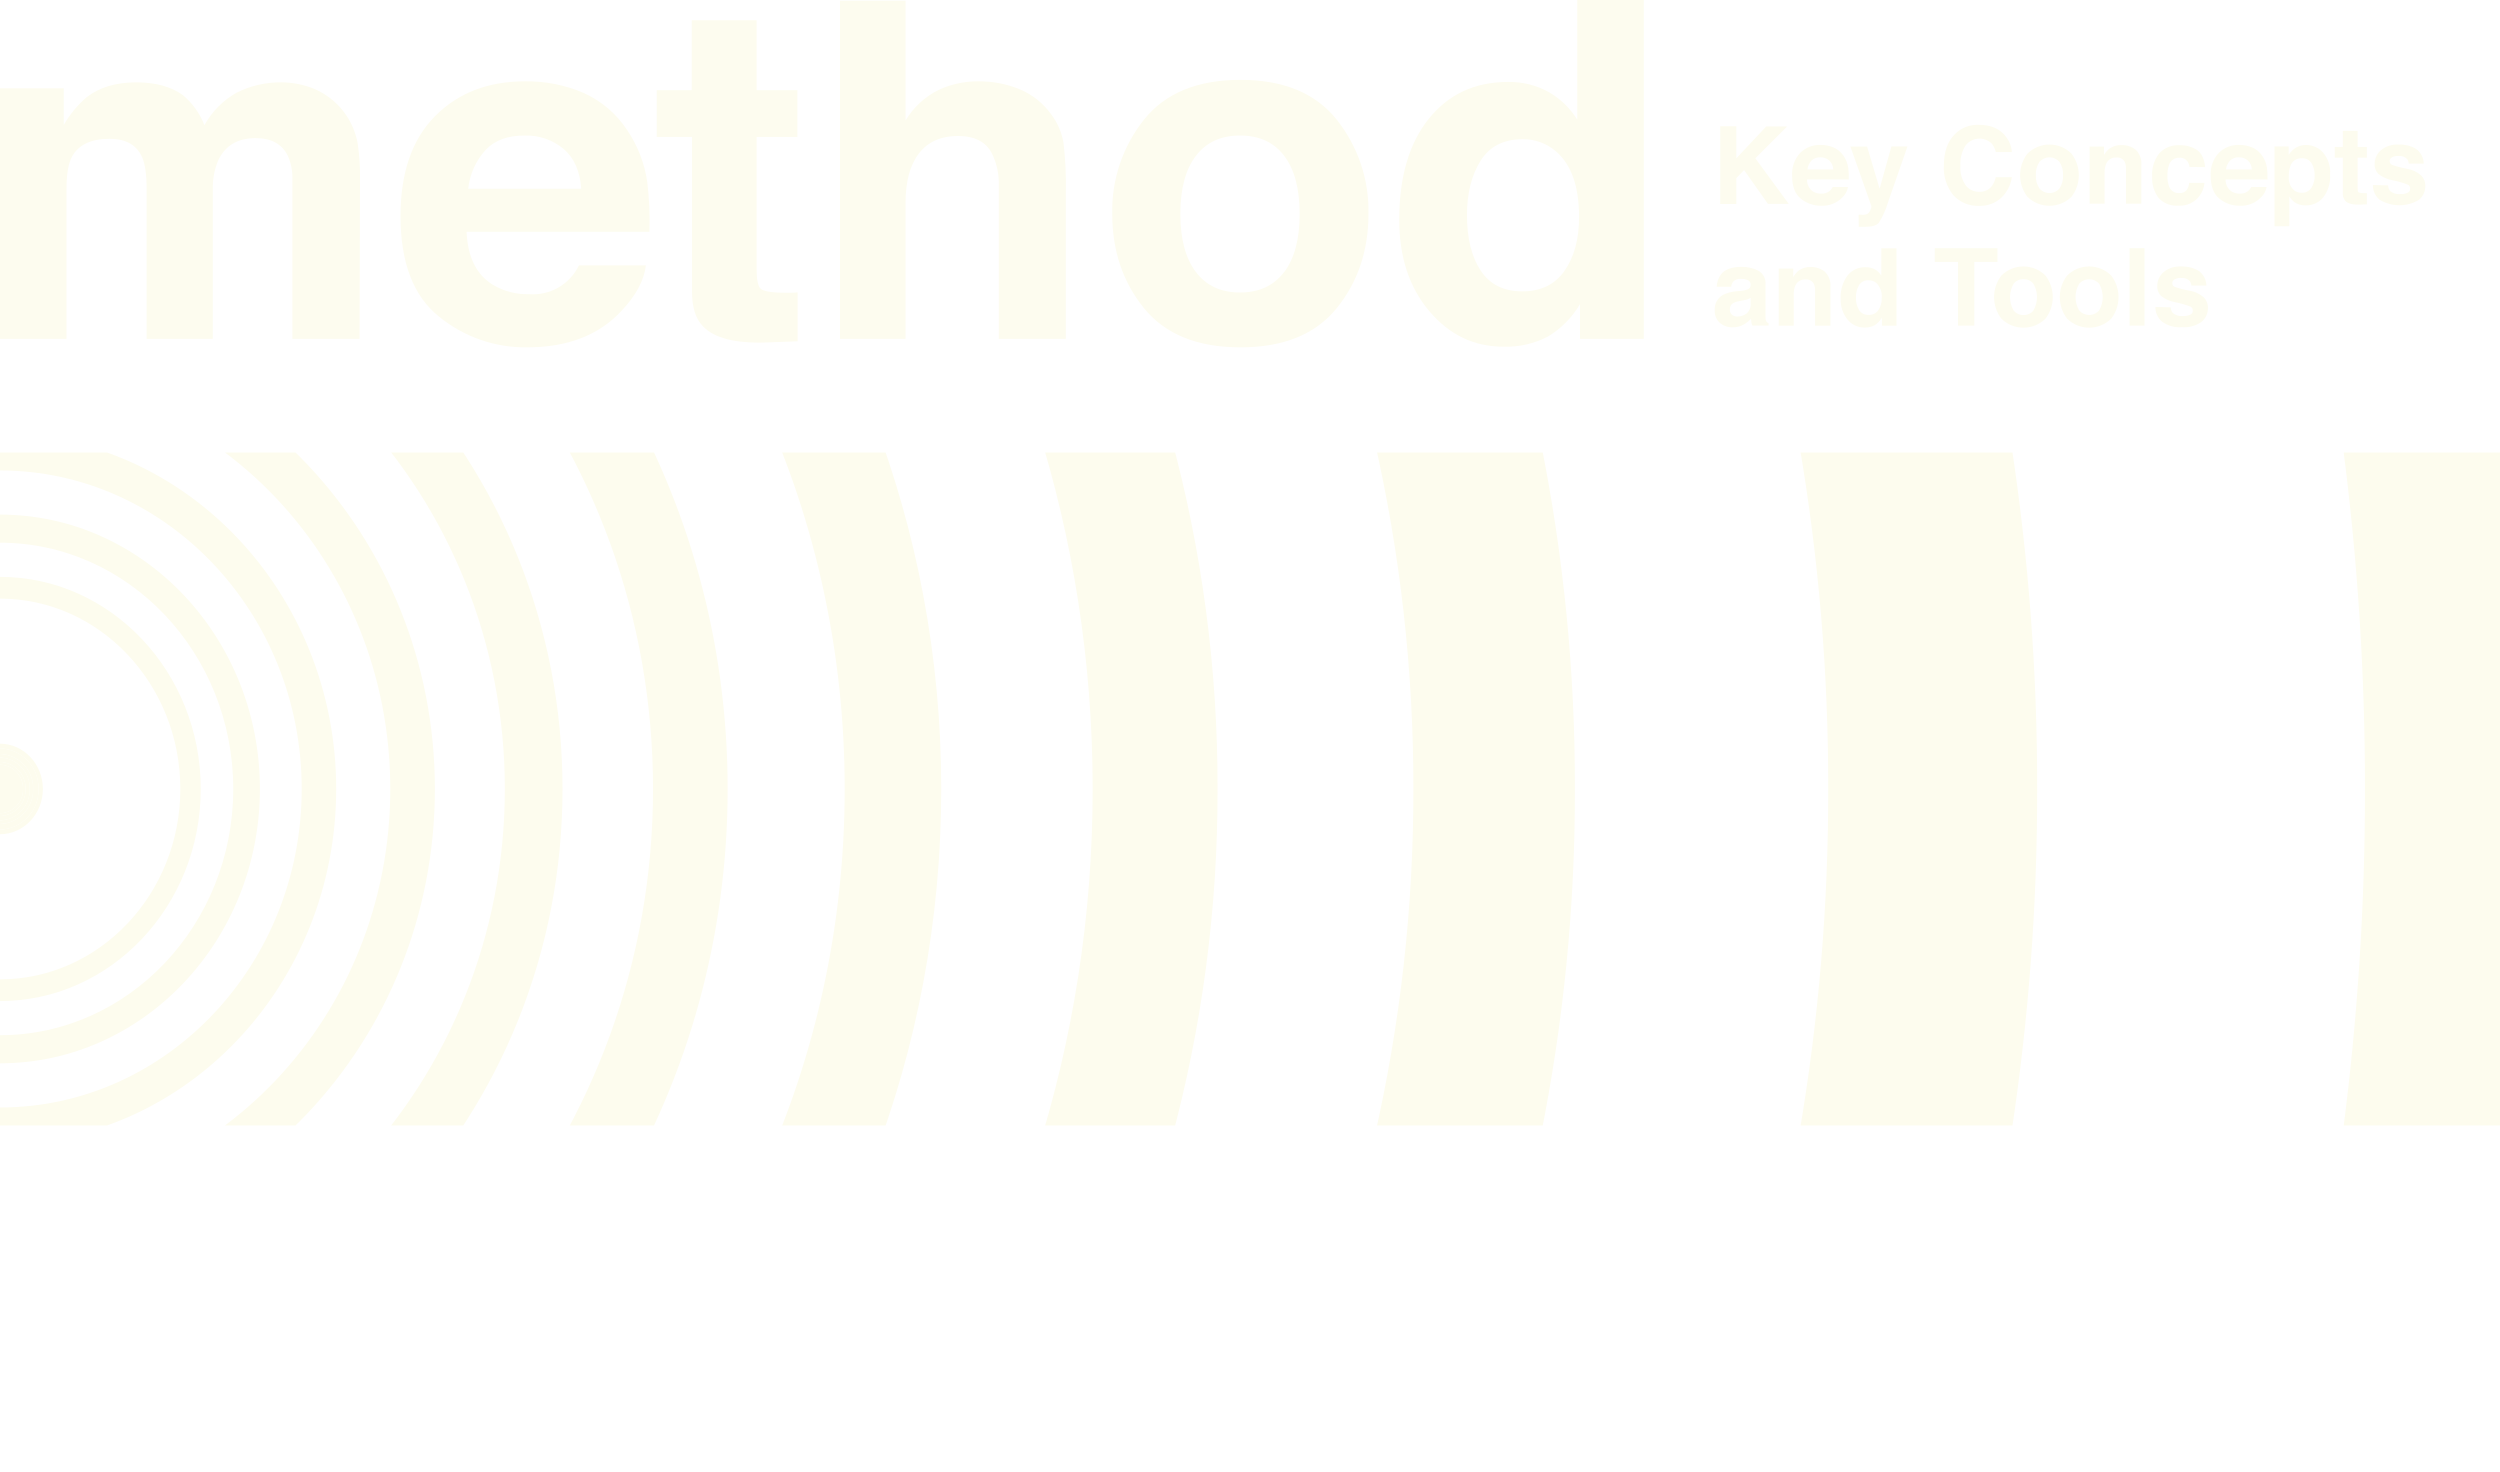
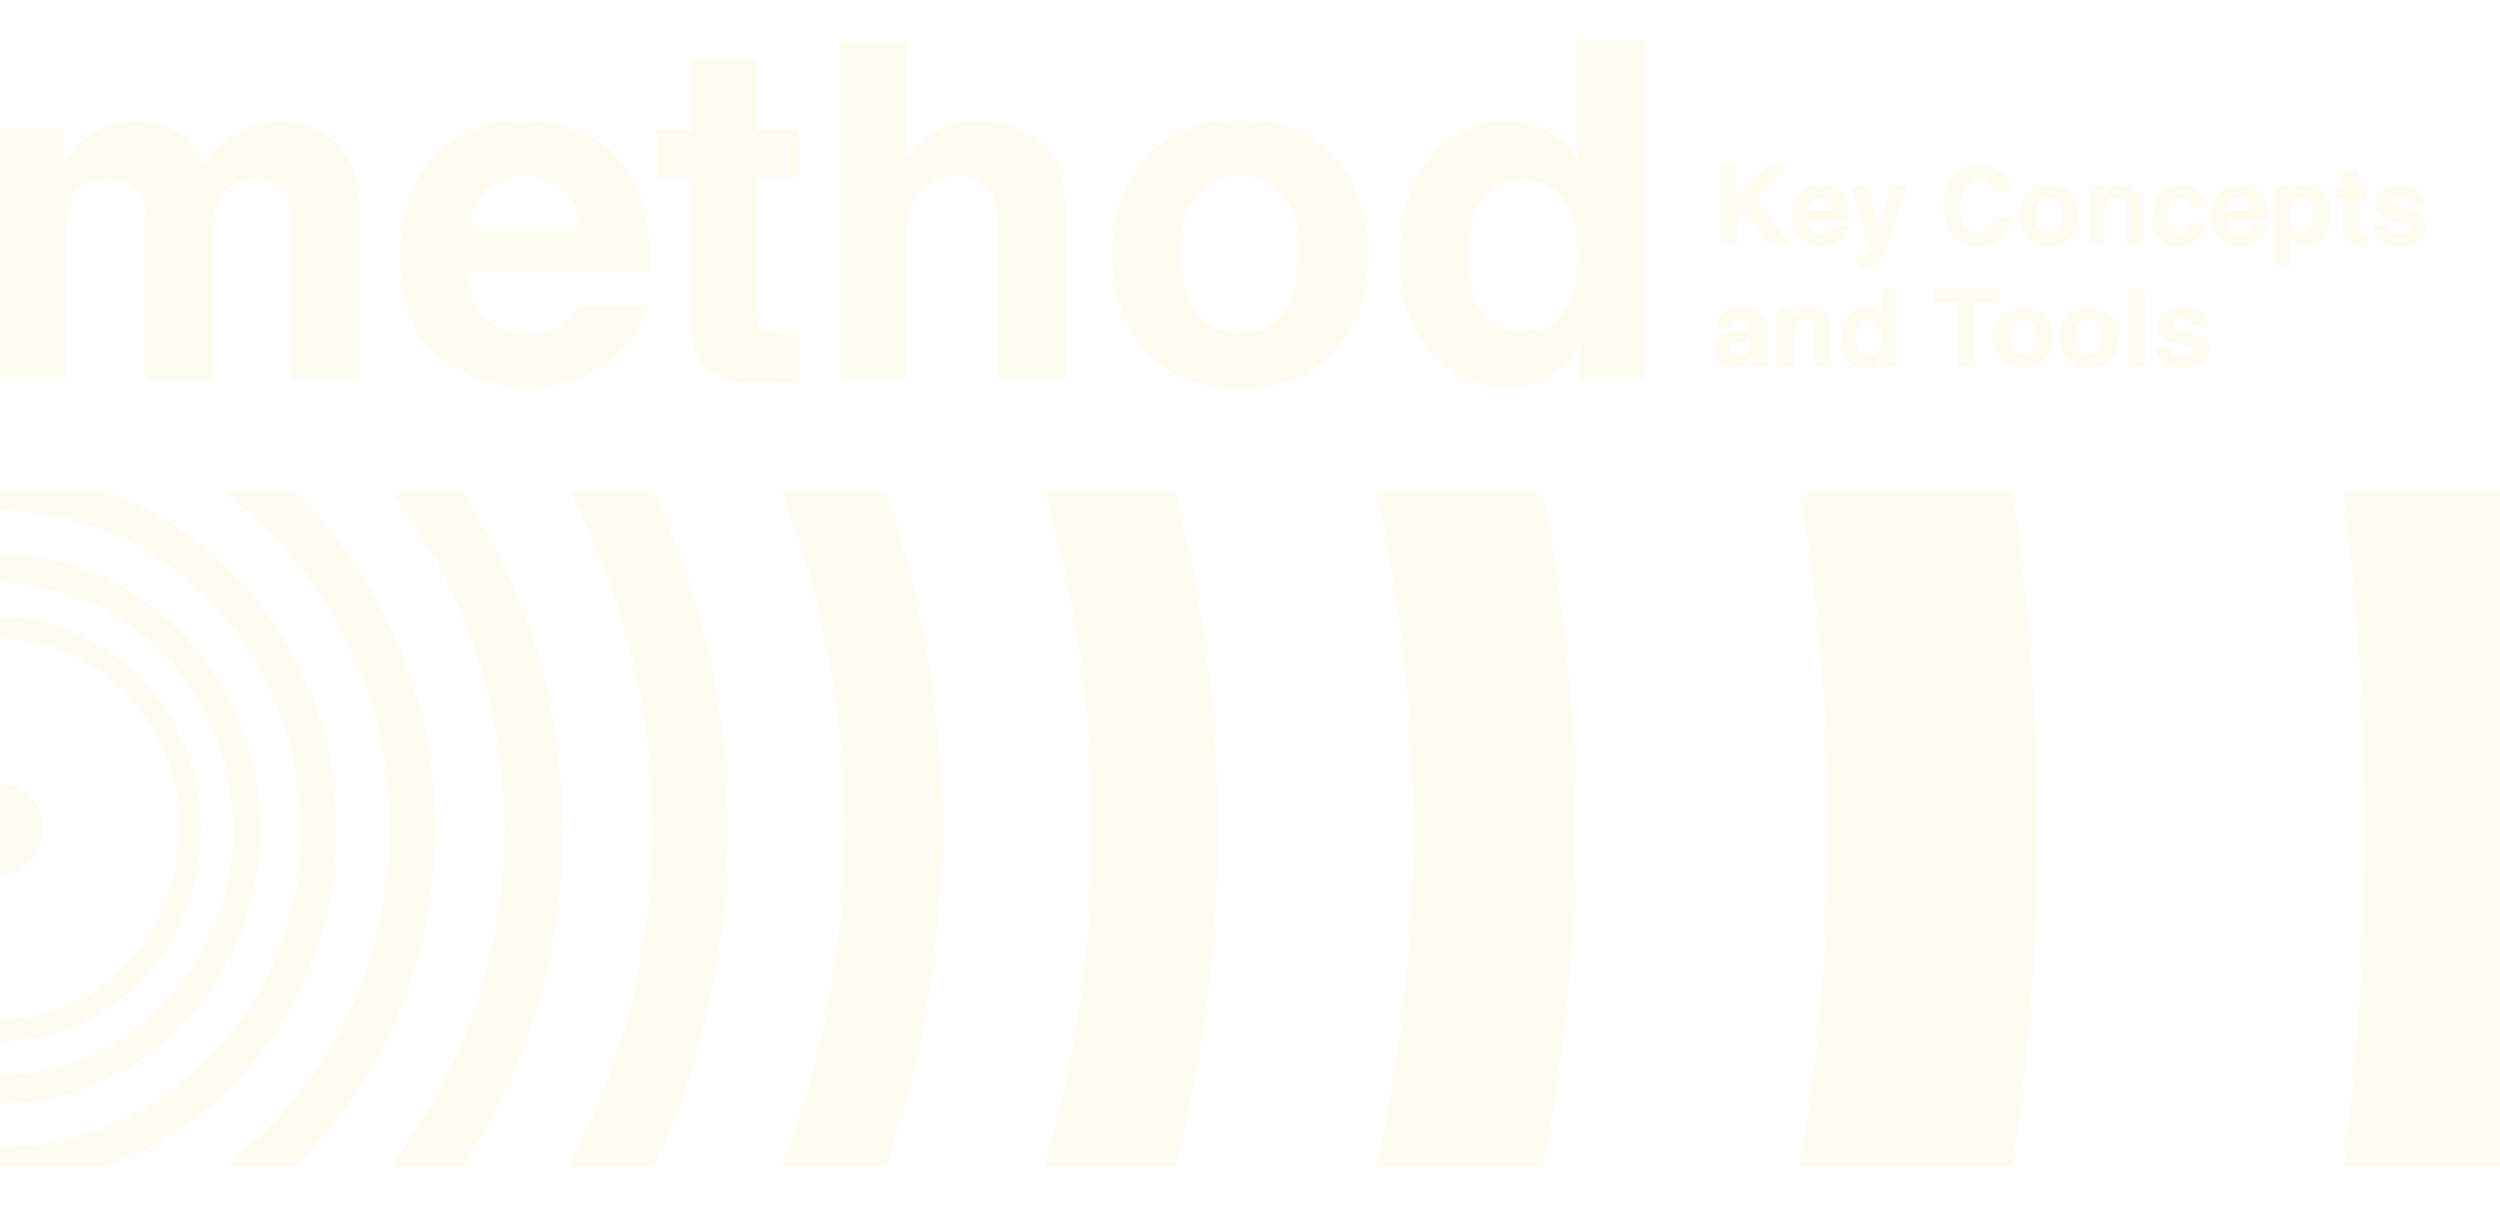
- <svg xmlns="http://www.w3.org/2000/svg" viewBox="0 0 622.63 366.36">
-   <defs>
-     <style>.cls-1{fill:none;}.cls-2{clip-path:url(#clip-path);}.cls-3{fill:#fdfcee;}.cls-4{fill:#fdfcef;}</style>
-     <clipPath id="clip-path">
-       <rect class="cls-1" y="112.7" width="622.63" height="167.6" />
-     </clipPath>
-   </defs>
-   <g id="Layer_2" data-name="Layer 2">
-     <g id="Layer_1-2" data-name="Layer 1">
-       <g class="cls-2">
-         <path class="cls-3" d="M7.41,196.5A7.63,7.63,0,0,0,0,188.67v1.09a6.57,6.57,0,0,1,6.38,6.74A6.58,6.58,0,0,1,0,203.24v1.08A7.63,7.63,0,0,0,7.41,196.5Z" />
-         <path class="cls-3" d="M5.73,196.5A5.9,5.9,0,0,0,0,190.45v12.1A5.91,5.91,0,0,0,5.73,196.5Z" />
-         <path class="cls-3" d="M9.59,196.5A9.88,9.88,0,0,0,0,186.38v1.4a8.51,8.51,0,0,1,8.26,8.72A8.51,8.51,0,0,1,0,205.21v1.41A9.88,9.88,0,0,0,9.59,196.5Z" />
-         <path class="cls-3" d="M9.59,196.5A9.88,9.88,0,0,1,0,206.62v1.15c5.89,0,10.68-5.06,10.68-11.27S5.89,185.22,0,185.22v1.16A9.88,9.88,0,0,1,9.59,196.5Z" />
-         <path class="cls-3" d="M7.41,196.5A7.63,7.63,0,0,1,0,204.32v.89a8.51,8.51,0,0,0,8.26-8.71A8.51,8.51,0,0,0,0,187.78v.89A7.63,7.63,0,0,1,7.41,196.5Z" />
-         <path class="cls-3" d="M5.73,196.5A5.91,5.91,0,0,1,0,202.55v.69a6.58,6.58,0,0,0,6.38-6.74A6.57,6.57,0,0,0,0,189.76v.69A5.9,5.9,0,0,1,5.73,196.5Z" />
-         <path class="cls-3" d="M566.81,26.63A657.27,657.27,0,0,1,589,196.5a657.25,657.25,0,0,1-22.16,169.86h55.82V26.63Z" />
-         <path class="cls-3" d="M455.32,196.5a504.31,504.31,0,0,1-29.15,169.86h55.25A563.85,563.85,0,0,0,507.36,196.5,563.91,563.91,0,0,0,481.42,26.63H426.17A504.33,504.33,0,0,1,455.32,196.5Z" />
-         <path class="cls-3" d="M352,196.5a386,386,0,0,1-39,169.86h44.9A432.36,432.36,0,0,0,392.23,196.5,432.41,432.41,0,0,0,357.91,26.63H313A386,386,0,0,1,352,196.5Z" />
-         <path class="cls-3" d="M272.13,196.5c0,63.5-19.64,122.25-52.82,169.86h37.58A331.24,331.24,0,0,0,303.23,196.5,331.25,331.25,0,0,0,256.89,26.63H219.31C252.49,74.24,272.13,133,272.13,196.5Z" />
-         <path class="cls-3" d="M210.37,196.5c0,68.08-29.18,129.09-75,169.86h35C210,322,234.42,262.21,234.42,196.5S210,71,170.3,26.63h-35C181.19,67.4,210.37,128.41,210.37,196.5Z" />
-         <path class="cls-3" d="M162.64,196.5c0,86.19-60.49,157.74-139,169.86H83.29c58.13-31.89,97.93-96.06,97.93-169.86s-39.8-138-97.93-169.87H23.64C102.15,38.75,162.64,110.3,162.64,196.5Z" />
-         <path class="cls-3" d="M125.73,196.5c0,73.18-56.4,132.72-125.73,132.72v15.17c77.25,0,140.1-66.34,140.1-147.89S77.25,48.6,0,48.6V63.77C69.33,63.77,125.73,123.31,125.73,196.5Z" />
-         <path class="cls-3" d="M97.2,196.5c0,56.58-43.6,102.6-97.2,102.6v11.73c59.72,0,108.31-51.29,108.31-114.33S59.72,82.16,0,82.16V93.89C53.6,93.89,97.2,139.92,97.2,196.5Z" />
-         <path class="cls-3" d="M75.14,196.5c0,43.74-33.71,79.32-75.14,79.32v9.07c46.17,0,83.73-39.66,83.73-88.39S46.17,108.11,0,108.11v9.06C41.43,117.17,75.14,152.76,75.14,196.5Z" />
-         <path class="cls-3" d="M58.09,196.5C58.09,230.31,32,257.82,0,257.82v7c35.69,0,64.73-30.66,64.73-68.33S35.69,128.16,0,128.16v7C32,135.17,58.09,162.68,58.09,196.5Z" />
-         <path class="cls-3" d="M44.91,196.5c0,26.14-20.15,47.41-44.91,47.41v5.41c27.59,0,50-23.7,50-52.82S27.59,143.67,0,143.67v5.42C24.76,149.09,44.91,170.36,44.91,196.5Z" />
+ <svg xmlns="http://www.w3.org/2000/svg" xmlns:xlink="http://www.w3.org/1999/xlink" version="1.1" id="Layer_1" x="0px" y="0px" viewBox="0 0 622.6 300" style="enable-background:new 0 0 622.6 300;" xml:space="preserve">
+   <style type="text/css">
+ 	.st0{clip-path:url(#SVGID_2_);}
+ 	.st1{fill:#FDFCEE;}
+ 	.st2{fill:#FDFCEF;}
+ </style>
+   <g id="Layer_2_1_">
+     <g id="Layer_1-2">
+       <g>
+         <defs>
+           <rect id="SVGID_1_" y="122.7" width="622.6" height="167.6" />
+         </defs>
+         <clipPath id="SVGID_2_">
+           <use xlink:href="#SVGID_1_" style="overflow:visible;" />
+         </clipPath>
+         <g class="st0">
+           <path class="st1" d="M7.4,206.5c0.1-4.2-3.2-7.7-7.4-7.8v1.1c3.6,0.1,6.5,3.1,6.4,6.7c0.1,3.6-2.8,6.6-6.4,6.7v1.1      C4.2,214.2,7.5,210.7,7.4,206.5z" />
+           <path class="st1" d="M5.7,206.5c0.1-3.3-2.5-6-5.7-6.1v12.1C3.2,212.5,5.8,209.7,5.7,206.5z" />
+           <path class="st1" d="M9.6,206.5c0.1-5.4-4.2-10-9.6-10.1v1.4c4.7,0.1,8.4,4,8.3,8.7c0.1,4.7-3.6,8.6-8.3,8.7v1.4      C5.4,216.5,9.7,211.9,9.6,206.5z" />
+           <path class="st1" d="M9.6,206.5c0.1,5.4-4.2,10-9.6,10.1v1.1c5.9,0,10.7-5.1,10.7-11.3S5.9,195.2,0,195.2v1.2      C5.4,196.5,9.7,201.1,9.6,206.5z" />
+           <path class="st1" d="M7.4,206.5c0.1,4.2-3.2,7.7-7.4,7.8v0.9c4.7-0.1,8.4-4,8.3-8.7c0.1-4.7-3.6-8.6-8.3-8.7v0.9      C4.2,198.8,7.5,202.3,7.4,206.5z" />
+           <path class="st1" d="M5.7,206.5c0.1,3.2-2.5,6-5.7,6.1v0.7c3.6-0.1,6.5-3.1,6.4-6.7c0.1-3.6-2.8-6.6-6.4-6.7v0.7      C3.3,200.5,5.8,203.2,5.7,206.5z" />
+           <path class="st1" d="M566.8,36.6C581.6,92,589,149.2,589,206.5c0.1,57.3-7.4,114.4-22.2,169.9h55.8V36.6H566.8z" />
+           <path class="st1" d="M455.3,206.5c0.1,57.9-9.8,115.3-29.1,169.9h55.2c17.3-55,26-112.2,25.9-169.9      c0.1-57.6-8.7-114.9-25.9-169.9h-55.2C445.6,91.2,455.4,148.6,455.3,206.5z" />
+           <path class="st1" d="M352,206.5c0.1,58.9-13.2,117-39,169.9h44.9c22.8-53.7,34.5-111.5,34.3-169.9      c0.1-58.4-11.5-116.1-34.3-169.9H313C338.8,89.5,352.1,147.6,352,206.5z" />
+           <path class="st1" d="M272.1,206.5c0,63.5-19.6,122.2-52.8,169.9h37.6c30.5-51.4,46.5-110.1,46.3-169.9      c0.2-59.8-15.9-118.5-46.3-169.9h-37.6C252.5,84.2,272.1,143,272.1,206.5z" />
+           <path class="st1" d="M210.4,206.5c0,68.1-29.2,129.1-75,169.9h35c39.6-44.4,64.1-104.1,64.1-169.9S210,81,170.3,36.6h-35      C181.2,77.4,210.4,138.4,210.4,206.5z" />
+           <path class="st1" d="M162.6,206.5c0,86.2-60.5,157.7-139,169.9h59.7c58.1-31.9,97.9-96.1,97.9-169.9s-39.8-138-97.9-169.9H23.6      C102.2,48.8,162.6,120.3,162.6,206.5z" />
+           <path class="st1" d="M125.7,206.5c0,73.2-56.4,132.7-125.7,132.7v15.2c77.2,0,140.1-66.3,140.1-147.9S77.2,58.6,0,58.6v15.2      C69.3,73.8,125.7,133.3,125.7,206.5z" />
+           <path class="st1" d="M97.2,206.5c0,56.6-43.6,102.6-97.2,102.6v11.7c59.7,0,108.3-51.3,108.3-114.3S59.7,92.2,0,92.2v11.7      C53.6,103.9,97.2,149.9,97.2,206.5z" />
+           <path class="st1" d="M75.1,206.5c0,43.7-33.7,79.3-75.1,79.3v9.1c46.2,0,83.7-39.7,83.7-88.4S46.2,118.1,0,118.1v9.1      C41.4,127.2,75.1,162.8,75.1,206.5z" />
+           <path class="st1" d="M58.1,206.5c0,33.8-26.1,61.3-58.1,61.3v7c35.7,0,64.7-30.7,64.7-68.3s-29-68.3-64.7-68.3v7      C32,145.2,58.1,172.7,58.1,206.5z" />
+           <path class="st1" d="M44.9,206.5c0,26.1-20.1,47.4-44.9,47.4v5.4c27.6,0,50-23.7,50-52.8s-22.4-52.8-50-52.8v5.4      C24.8,159.1,44.9,180.4,44.9,206.5z" />
+         </g>
      </g>
-       <path class="cls-4" d="M428.43,31.44h4v8l7.45-7.95h5.21l-7.92,7.94,8.32,11.35h-5.18l-5.94-8.42-1.94,2v6.45h-4Z" />
-       <path class="cls-4" d="M456.72,36.76a5.8,5.8,0,0,1,2.46,2.11,7.12,7.12,0,0,1,1.14,3,18,18,0,0,1,.12,2.83H450.05a3.45,3.45,0,0,0,1.49,3,3.87,3.87,0,0,0,2.06.53,3.18,3.18,0,0,0,2.07-.65,3.13,3.13,0,0,0,.77-1h3.8a4.59,4.59,0,0,1-1.38,2.57,6.92,6.92,0,0,1-5.36,2.09,7.79,7.79,0,0,1-5-1.76q-2.18-1.76-2.17-5.71a7.7,7.7,0,0,1,2-5.68,6.87,6.87,0,0,1,5.1-2A8.1,8.1,0,0,1,456.72,36.76ZM451.14,40a3.88,3.88,0,0,0-1,2.21h6.43a3.16,3.16,0,0,0-1-2.26,3.31,3.31,0,0,0-2.22-.77A3,3,0,0,0,451.14,40Z" />
-       <path class="cls-4" d="M462.89,53.47l.47,0a5.16,5.16,0,0,0,1.05,0,1.75,1.75,0,0,0,.83-.3,2,2,0,0,0,.61-.93,2.1,2.1,0,0,0,.24-.86l-5.24-14.89H465L468.12,47l2.94-10.52h4l-4.88,14a19.9,19.9,0,0,1-2.25,5c-.55.65-1.65,1-3.3,1h-.8c-.2,0-.5,0-.9,0Z" />
-       <path class="cls-4" d="M486.82,33.46a7.93,7.93,0,0,1,5.93-2.38q4.81,0,7,3.19a6.92,6.92,0,0,1,1.32,3.6h-4a5.63,5.63,0,0,0-1-2.1,4.39,4.39,0,0,0-6.59.52,8.66,8.66,0,0,0-1.24,5,7.64,7.64,0,0,0,1.31,4.86,4.12,4.12,0,0,0,3.34,1.62,3.8,3.8,0,0,0,3.16-1.39,6.19,6.19,0,0,0,1-2.24h4a8.68,8.68,0,0,1-2.65,5.13,7.69,7.69,0,0,1-5.45,2,8.21,8.21,0,0,1-6.48-2.67,10.77,10.77,0,0,1-2.35-7.36C484.14,37.88,485,35.28,486.82,33.46Z" />
-       <path class="cls-4" d="M515.92,49a7.85,7.85,0,0,1-11,0,8.84,8.84,0,0,1,0-10.72,7.77,7.77,0,0,1,11,0,8.84,8.84,0,0,1,0,10.72Zm-3-2.07a5.4,5.4,0,0,0,.88-3.3,5.4,5.4,0,0,0-.88-3.3,3.31,3.31,0,0,0-5,0,5.34,5.34,0,0,0-.88,3.3,5.34,5.34,0,0,0,.88,3.3,3.29,3.29,0,0,0,5,0Z" />
-       <path class="cls-4" d="M531.9,37.29a4.73,4.73,0,0,1,1.4,3.84v9.6h-3.82V42.06a4,4,0,0,0-.3-1.73,2.1,2.1,0,0,0-2.08-1.1,2.58,2.58,0,0,0-2.58,1.61,5.42,5.42,0,0,0-.37,2.17v7.72h-3.73V36.49H524v2.08A6.25,6.25,0,0,1,525.39,37a4.74,4.74,0,0,1,2.91-.86A5.43,5.43,0,0,1,531.9,37.29Z" />
-       <path class="cls-4" d="M545.3,41.58a3.31,3.31,0,0,0-.54-1.44,2.27,2.27,0,0,0-2-.86,2.59,2.59,0,0,0-2.59,1.87,7.89,7.89,0,0,0-.37,2.64,7.29,7.29,0,0,0,.37,2.52,2.51,2.51,0,0,0,2.52,1.78,2.21,2.21,0,0,0,1.86-.71,3.49,3.49,0,0,0,.67-1.83h3.81a6.3,6.3,0,0,1-1.23,3.22,6,6,0,0,1-5.2,2.45,6.09,6.09,0,0,1-5.07-2A8.24,8.24,0,0,1,536,43.88a8.33,8.33,0,0,1,1.79-5.71,6.26,6.26,0,0,1,5-2,7.5,7.5,0,0,1,4.4,1.2q1.71,1.2,2,4.25Z" />
-       <path class="cls-4" d="M561,36.76a5.8,5.8,0,0,1,2.46,2.11,7.12,7.12,0,0,1,1.14,3,18,18,0,0,1,.12,2.83H554.3a3.45,3.45,0,0,0,1.49,3,3.87,3.87,0,0,0,2.06.53,3.18,3.18,0,0,0,2.07-.65,3.13,3.13,0,0,0,.77-1h3.8a4.59,4.59,0,0,1-1.38,2.57,6.92,6.92,0,0,1-5.36,2.09,7.79,7.79,0,0,1-5-1.76q-2.18-1.76-2.17-5.71a7.7,7.7,0,0,1,2-5.68,6.87,6.87,0,0,1,5.1-2A8.1,8.1,0,0,1,561,36.76ZM555.39,40a3.88,3.88,0,0,0-1,2.21h6.43a3.16,3.16,0,0,0-1-2.26,3.31,3.31,0,0,0-2.22-.77A3,3,0,0,0,555.39,40Z" />
-       <path class="cls-4" d="M578.57,38a7.61,7.61,0,0,1,1.75,5.42,8.54,8.54,0,0,1-1.71,5.74,5.53,5.53,0,0,1-4.39,2,4.68,4.68,0,0,1-2.85-.85,5.84,5.84,0,0,1-1.21-1.38v7.43h-3.69V36.47H570v2.1a6.48,6.48,0,0,1,1.29-1.46,4.77,4.77,0,0,1,3-1A5.63,5.63,0,0,1,578.57,38Zm-2.86,2.68a2.67,2.67,0,0,0-2.47-1.27,2.8,2.8,0,0,0-2.81,1.93,7.08,7.08,0,0,0-.4,2.59,4.14,4.14,0,0,0,1.33,3.49,3.1,3.1,0,0,0,1.88.59,2.72,2.72,0,0,0,2.4-1.21,5.56,5.56,0,0,0,.83-3.2A5.65,5.65,0,0,0,575.71,40.68Z" />
-       <path class="cls-4" d="M581.48,39.26V36.6h2v-4h3.69v4h2.31v2.66h-2.31v7.53c0,.59.07,1,.22,1.09s.6.22,1.36.22h.36l.37,0v2.79l-1.76.07c-1.76.06-3-.25-3.61-.92a2.71,2.71,0,0,1-.63-2V39.26Z" />
-       <path class="cls-4" d="M594.76,46.18a2.51,2.51,0,0,0,.51,1.41,3.49,3.49,0,0,0,2.58.75,3.94,3.94,0,0,0,1.76-.33,1.06,1.06,0,0,0,.65-1,1.07,1.07,0,0,0-.53-1,21.26,21.26,0,0,0-3.9-1.12,8.07,8.07,0,0,1-3.42-1.51,3.24,3.24,0,0,1-1-2.56,4.47,4.47,0,0,1,1.55-3.4,6.3,6.3,0,0,1,4.38-1.42,8,8,0,0,1,4.36,1.07,4.55,4.55,0,0,1,1.93,3.68H599.9a2.18,2.18,0,0,0-.4-1.14,2.59,2.59,0,0,0-2.1-.76,3,3,0,0,0-1.74.38,1.09,1.09,0,0,0-.52.89,1,1,0,0,0,.55.93,24.1,24.1,0,0,0,3.89,1,7.09,7.09,0,0,1,3.34,1.58,3.57,3.57,0,0,1,1.1,2.68,4.29,4.29,0,0,1-1.58,3.46,9.47,9.47,0,0,1-9.86-.07,4.63,4.63,0,0,1-1.6-3.62Z" />
-       <path class="cls-4" d="M433.72,72.43a6.11,6.11,0,0,0,1.49-.33A1.13,1.13,0,0,0,436,71a1.24,1.24,0,0,0-.62-1.21,3.92,3.92,0,0,0-1.81-.33,2.35,2.35,0,0,0-1.89.65,2.57,2.57,0,0,0-.53,1.31h-3.6a5.51,5.51,0,0,1,1.05-3.08q1.49-1.87,5.1-1.88a9.09,9.09,0,0,1,4.18.93,3.58,3.58,0,0,1,1.82,3.51v6.54q0,.67,0,1.65a2.11,2.11,0,0,0,.22,1,1.28,1.28,0,0,0,.55.43v.55h-4.05a3.64,3.64,0,0,1-.24-.81c0-.25-.08-.54-.1-.86a7.73,7.73,0,0,1-1.79,1.42,5.35,5.35,0,0,1-2.74.7,4.72,4.72,0,0,1-3.22-1.11,3.92,3.92,0,0,1-1.27-3.13,4.05,4.05,0,0,1,2-3.81,9.25,9.25,0,0,1,3.3-.92ZM436,74.17a3.8,3.8,0,0,1-.73.36,6.25,6.25,0,0,1-1,.25l-.85.16a5.66,5.66,0,0,0-1.71.51,1.7,1.7,0,0,0-.88,1.58,1.64,1.64,0,0,0,.54,1.38,2,2,0,0,0,1.31.43,3.92,3.92,0,0,0,2.25-.71A3,3,0,0,0,436,75.55Z" />
-       <path class="cls-4" d="M454.47,67.66a4.69,4.69,0,0,1,1.4,3.84v9.6h-3.82V72.43a4,4,0,0,0-.3-1.73,2.09,2.09,0,0,0-2.07-1.1,2.59,2.59,0,0,0-2.59,1.61,5.62,5.62,0,0,0-.36,2.17V81.1H443V66.87h3.61V69A6.33,6.33,0,0,1,448,67.36a4.71,4.71,0,0,1,2.9-.86A5.46,5.46,0,0,1,454.47,67.66Z" />
-       <path class="cls-4" d="M466.91,67.07a4.48,4.48,0,0,1,1.63,1.58V61.84h3.78V81.1H468.7v-2A5.33,5.33,0,0,1,466.88,81a5.05,5.05,0,0,1-2.54.58,5.32,5.32,0,0,1-4.21-2,7.77,7.77,0,0,1-1.71-5.19,9,9,0,0,1,1.69-5.75,5.48,5.48,0,0,1,4.49-2.09A4.63,4.63,0,0,1,466.91,67.07Zm.91,10.16a5.21,5.21,0,0,0,.83-3,4.68,4.68,0,0,0-1.33-3.74,2.79,2.79,0,0,0-1.88-.68A2.62,2.62,0,0,0,463,71a5.75,5.75,0,0,0-.77,3.07,5.66,5.66,0,0,0,.78,3.16,2.64,2.64,0,0,0,2.36,1.19A2.77,2.77,0,0,0,467.82,77.23Z" />
-       <path class="cls-4" d="M497.47,61.81v3.42H491.7V81.1h-4.06V65.23h-5.79V61.81Z" />
-       <path class="cls-4" d="M509.44,79.36a7.85,7.85,0,0,1-11,0,8.84,8.84,0,0,1,0-10.72,7.77,7.77,0,0,1,11,0,8.84,8.84,0,0,1,0,10.72Zm-3-2.06a6.65,6.65,0,0,0,0-6.61A3,3,0,0,0,504,69.53a3,3,0,0,0-2.52,1.16,6.65,6.65,0,0,0,0,6.61A3,3,0,0,0,504,78.46,3,3,0,0,0,506.46,77.3Z" />
-       <path class="cls-4" d="M525.81,79.36a7.85,7.85,0,0,1-11,0,8.84,8.84,0,0,1,0-10.72,7.77,7.77,0,0,1,11,0,8.84,8.84,0,0,1,0,10.72Zm-3-2.06a6.65,6.65,0,0,0,0-6.61,3.31,3.31,0,0,0-5,0,6.58,6.58,0,0,0,0,6.61,3.31,3.31,0,0,0,5,0Z" />
-       <path class="cls-4" d="M534.09,81.1h-3.72V61.81h3.72Z" />
-       <path class="cls-4" d="M540.62,76.55a2.44,2.44,0,0,0,.52,1.41,3.44,3.44,0,0,0,2.57.75,3.91,3.91,0,0,0,1.76-.33,1,1,0,0,0,.65-1,1.06,1.06,0,0,0-.52-1,22.13,22.13,0,0,0-3.91-1.12,8,8,0,0,1-3.42-1.51,3.26,3.26,0,0,1-1-2.56,4.45,4.45,0,0,1,1.56-3.4,6.26,6.26,0,0,1,4.37-1.42,8,8,0,0,1,4.36,1.07,4.59,4.59,0,0,1,1.94,3.68h-3.73a2.19,2.19,0,0,0-.41-1.13,2.55,2.55,0,0,0-2.1-.76,3,3,0,0,0-1.74.38,1.1,1.1,0,0,0-.52.89,1,1,0,0,0,.56.92,22.37,22.37,0,0,0,3.89,1,7.23,7.23,0,0,1,3.34,1.58,3.61,3.61,0,0,1,1.1,2.68,4.36,4.36,0,0,1-1.58,3.47,7.47,7.47,0,0,1-4.89,1.34,7.39,7.39,0,0,1-5-1.42,4.64,4.64,0,0,1-1.61-3.62Z" />
-       <path class="cls-4" d="M78.25,22.13A18.26,18.26,0,0,1,89.09,35.77,55.87,55.87,0,0,1,89.66,45l-.11,39.39H72.81V44.6a13,13,0,0,0-1.15-5.85q-2.18-4.35-8-4.35-6.76,0-9.35,5.62A17.57,17.57,0,0,0,53,47.18V84.39H36.52V47.18q0-5.57-1.15-8.08-2.05-4.53-8.08-4.53-7,0-9.4,4.53-1.32,2.58-1.32,7.68V84.39H0V22H15.88v9.12a26.57,26.57,0,0,1,5.73-6.94c3.18-2.44,7.28-3.67,12.33-3.67q7.17,0,11.58,3.16a18.3,18.3,0,0,1,5.39,7.51,20.81,20.81,0,0,1,8-8.09,24.3,24.3,0,0,1,11.23-2.58A21.7,21.7,0,0,1,78.25,22.13Z" />
-       <path class="cls-4" d="M145.4,23.17a25.39,25.39,0,0,1,10.8,9.24,30.7,30.7,0,0,1,5,12.92,79.82,79.82,0,0,1,.54,12.4H116.21q.38,9.41,6.53,13.19a16.68,16.68,0,0,0,9,2.35,12.72,12.72,0,0,0,12.44-7.17h16.68q-.66,5.57-6.06,11.3-8.4,9.1-23.51,9.11a34,34,0,0,1-22-7.69q-9.54-7.68-9.54-25,0-16.23,8.61-24.9t22.35-8.66A35.42,35.42,0,0,1,145.4,23.17ZM121,37.28A16.94,16.94,0,0,0,116.61,47h28.15c-.3-4.33-1.75-7.63-4.35-9.87a14.32,14.32,0,0,0-9.7-3.37Q124.42,33.71,121,37.28Z" />
-       <path class="cls-4" d="M163.56,34.11V22.47h8.72V5.05h16.16V22.47h10.15V34.11H188.44v33c0,2.56.33,4.16,1,4.79s2.63,1,6,1l1.58,0c.55,0,1.09,0,1.63-.09V85l-7.74.29q-11.58.41-15.82-4c-1.84-1.88-2.75-4.76-2.75-8.66V34.11Z" />
-       <path class="cls-4" d="M254,22.25a18.33,18.33,0,0,1,7.74,6.14,16.32,16.32,0,0,1,3.13,7.2,87.1,87.1,0,0,1,.58,12.08V84.39H248.75v-38a16.93,16.93,0,0,0-1.7-8.15q-2.22-4.36-8.43-4.37-6.42,0-9.76,4.34t-3.33,12.37V84.39H209.2V.17h16.33V30a19.92,19.92,0,0,1,8.2-7.59,23,23,0,0,1,9.79-2.15A26.41,26.41,0,0,1,254,22.25Z" />
-       <path class="cls-4" d="M332.91,76.75q-7.91,9.77-24,9.76t-24-9.76Q277,67,277,53.23a36.45,36.45,0,0,1,7.91-23.43q7.92-9.9,24-9.91t24,9.91a36.4,36.4,0,0,1,7.91,23.43Q340.82,67,332.91,76.75Zm-13.07-9q3.84-5.09,3.84-14.48t-3.84-14.45q-3.84-5.07-11-5.07t-11,5.07q-3.87,5.05-3.87,14.45t3.87,14.48q3.87,5.1,11,5.1T319.84,67.71Z" />
-       <path class="cls-4" d="M385.66,22.9a19.91,19.91,0,0,1,7.16,6.91V0h16.57V84.39H393.51V75.73a23.12,23.12,0,0,1-8,8.09,22.39,22.39,0,0,1-11.12,2.52q-10.95,0-18.43-8.86t-7.48-22.73q0-16,7.36-25.17t19.7-9.17A20.21,20.21,0,0,1,385.66,22.9Zm4,44.52q3.61-5.16,3.61-13.36,0-11.46-5.79-16.39a12.45,12.45,0,0,0-8.25-3q-7.17,0-10.52,5.42t-3.36,13.45q0,8.66,3.41,13.84t10.35,5.19Q386.07,72.58,389.67,67.42Z" />
+       <path class="st2" d="M428.4,41.4h4v8l7.5-8h5.2l-7.9,7.9l8.3,11.3h-5.2l-5.9-8.4l-1.9,2v6.5h-4V41.4z" />
+       <path class="st2" d="M456.7,46.8c1,0.5,1.9,1.2,2.5,2.1c0.6,0.9,1,1.9,1.1,3c0.1,0.9,0.2,1.9,0.1,2.8H450c-0.1,1.2,0.5,2.3,1.5,3    c0.6,0.4,1.3,0.5,2.1,0.5c0.7,0,1.5-0.2,2.1-0.7c0.3-0.3,0.6-0.6,0.8-1h3.8c-0.2,1-0.7,1.9-1.4,2.6c-1.4,1.4-3.4,2.2-5.4,2.1    c-1.8,0-3.6-0.6-5-1.8c-1.5-1.2-2.2-3.1-2.2-5.7c-0.1-2.1,0.6-4.1,2-5.7c1.3-1.3,3.2-2.1,5.1-2C454.6,46.1,455.7,46.3,456.7,46.8z     M451.1,50c-0.6,0.6-0.9,1.4-1,2.2h6.4c0-0.9-0.4-1.7-1-2.3c-0.6-0.5-1.4-0.8-2.2-0.8C452.5,49.1,451.7,49.4,451.1,50z" />
+       <path class="st2" d="M462.9,63.5h0.5c0.3,0,0.7,0,1,0c0.3,0,0.6-0.1,0.8-0.3c0.3-0.2,0.5-0.6,0.6-0.9c0.1-0.3,0.2-0.6,0.2-0.9    l-5.2-14.9h4.2l3.1,10.5l2.9-10.5h4l-4.9,14c-0.5,1.8-1.3,3.4-2.2,5c-0.5,0.7-1.6,1-3.3,1h-0.8c-0.2,0-0.5,0-0.9,0L462.9,63.5z" />
+       <path class="st2" d="M486.8,43.5c1.6-1.6,3.7-2.5,5.9-2.4c3.2,0,5.5,1.1,7,3.2c0.8,1.1,1.2,2.3,1.3,3.6h-4c-0.2-0.8-0.5-1.5-1-2.1    c-1.7-1.7-4.5-1.7-6.2,0.1c-0.1,0.1-0.3,0.3-0.4,0.4c-0.9,1.5-1.3,3.2-1.2,5c-0.1,1.7,0.3,3.4,1.3,4.9c0.8,1,2,1.6,3.3,1.6    c1.2,0.1,2.4-0.4,3.2-1.4c0.5-0.7,0.8-1.4,1-2.2h4c-0.3,2-1.2,3.8-2.6,5.1c-1.5,1.4-3.4,2.1-5.5,2c-2.5,0.1-4.8-0.9-6.5-2.7    c-1.7-2.1-2.5-4.7-2.4-7.4C484.1,47.9,485,45.3,486.8,43.5z" />
+       <path class="st2" d="M515.9,59c-3.1,3-7.9,3-11,0c-2.4-3.2-2.4-7.6,0-10.7c3-3,8-3,11,0c0,0,0,0,0,0    C518.3,51.4,518.3,55.8,515.9,59z M512.9,56.9c0.6-1,1-2.1,0.9-3.3c0.1-1.2-0.2-2.3-0.9-3.3c-1.2-1.4-3.3-1.5-4.7-0.3    c-0.1,0.1-0.2,0.2-0.3,0.3c-0.6,1-1,2.1-0.9,3.3c-0.1,1.2,0.2,2.3,0.9,3.3c1.2,1.4,3.3,1.5,4.6,0.4    C512.7,57.2,512.8,57.1,512.9,56.9z" />
+       <path class="st2" d="M531.9,47.3c1,1,1.5,2.4,1.4,3.8v9.6h-3.8v-8.7c0-0.6-0.1-1.2-0.3-1.7c-0.4-0.8-1.2-1.2-2.1-1.1    c-1.1-0.1-2.2,0.6-2.6,1.6c-0.3,0.7-0.4,1.4-0.4,2.2v7.7h-3.7V46.5h3.6v2.1c0.4-0.6,0.8-1.1,1.4-1.6c0.8-0.6,1.9-0.9,2.9-0.9    C529.6,46.1,530.9,46.5,531.9,47.3z" />
+       <path class="st2" d="M545.3,51.6c-0.1-0.5-0.2-1-0.5-1.4c-0.5-0.6-1.2-0.9-2-0.9c-1.2,0-2.3,0.7-2.6,1.9c-0.3,0.9-0.4,1.7-0.4,2.6    c0,0.9,0.1,1.7,0.4,2.5c0.3,1.1,1.4,1.8,2.5,1.8c0.7,0.1,1.4-0.2,1.9-0.7c0.4-0.5,0.6-1.2,0.7-1.8h3.8c-0.1,1.2-0.5,2.3-1.2,3.2    c-1.2,1.6-3.2,2.6-5.2,2.5c-1.9,0.2-3.8-0.6-5.1-2c-1.1-1.5-1.7-3.4-1.5-5.3c-0.1-2.1,0.5-4.1,1.8-5.7c1.3-1.4,3.1-2.1,5-2    c1.6-0.1,3.1,0.4,4.4,1.2c1.1,0.8,1.8,2.2,2,4.2L545.3,51.6z" />
+       <path class="st2" d="M561,46.8c1,0.5,1.9,1.2,2.5,2.1c0.6,0.9,1,1.9,1.1,3c0.1,0.9,0.2,1.9,0.1,2.8h-10.4c-0.1,1.2,0.5,2.3,1.5,3    c0.6,0.4,1.3,0.5,2.1,0.5c0.7,0,1.5-0.2,2.1-0.7c0.3-0.3,0.6-0.6,0.8-1h3.8c-0.2,1-0.7,1.9-1.4,2.6c-1.4,1.4-3.4,2.2-5.4,2.1    c-1.8,0-3.6-0.6-5-1.8c-1.5-1.2-2.2-3.1-2.2-5.7c-0.1-2.1,0.6-4.1,2-5.7c1.3-1.3,3.2-2.1,5.1-2C558.8,46.1,560,46.3,561,46.8z     M555.4,50c-0.6,0.6-0.9,1.4-1,2.2h6.4c0-0.9-0.4-1.7-1-2.3c-0.6-0.5-1.4-0.8-2.2-0.8C556.8,49.1,556,49.4,555.4,50z" />
+       <path class="st2" d="M578.6,48c1.3,1.5,1.9,3.5,1.8,5.4c0.1,2.1-0.5,4.1-1.7,5.7c-1.1,1.3-2.7,2-4.4,2c-1,0-2-0.3-2.8-0.8    c-0.5-0.4-0.9-0.9-1.2-1.4v7.4h-3.7V46.5h3.5v2.1c0.4-0.5,0.8-1,1.3-1.5c0.9-0.7,1.9-1,3-1C575.9,46.1,577.5,46.8,578.6,48z     M575.7,50.7c-0.5-0.9-1.5-1.3-2.5-1.3c-1.3-0.1-2.4,0.7-2.8,1.9c-0.3,0.8-0.4,1.7-0.4,2.6c-0.1,1.3,0.4,2.6,1.3,3.5    c0.5,0.4,1.2,0.6,1.9,0.6c1,0,1.9-0.4,2.4-1.2c0.6-1,0.9-2.1,0.8-3.2C576.5,52.6,576.2,51.6,575.7,50.7z" />
+       <path class="st2" d="M581.5,49.3v-2.7h2v-4h3.7v4h2.3v2.7h-2.3v7.5c0,0.6,0.1,1,0.2,1.1s0.6,0.2,1.4,0.2h0.4h0.4v2.8l-1.8,0.1    c-1.8,0.1-3-0.2-3.6-0.9c-0.5-0.6-0.7-1.3-0.6-2v-8.8H581.5z" />
+       <path class="st2" d="M594.8,56.2c0,0.5,0.2,1,0.5,1.4c0.7,0.6,1.7,0.9,2.6,0.8c0.6,0,1.2-0.1,1.8-0.3c0.4-0.2,0.7-0.6,0.7-1    c0-0.4-0.2-0.8-0.5-1c-1.3-0.5-2.6-0.9-3.9-1.1c-1.2-0.2-2.4-0.7-3.4-1.5c-0.7-0.7-1.1-1.6-1-2.6c0-1.3,0.6-2.5,1.5-3.4    c1.2-1,2.8-1.5,4.4-1.4c1.5-0.1,3,0.3,4.4,1.1c1.2,0.8,1.9,2.2,1.9,3.7h-3.7c0-0.4-0.2-0.8-0.4-1.1c-0.5-0.6-1.3-0.8-2.1-0.8    c-0.6-0.1-1.2,0.1-1.7,0.4c-0.3,0.2-0.5,0.5-0.5,0.9c0,0.4,0.2,0.8,0.5,0.9c1.3,0.4,2.6,0.8,3.9,1c1.2,0.2,2.4,0.8,3.3,1.6    c0.7,0.7,1.1,1.7,1.1,2.7c0,1.3-0.5,2.6-1.6,3.5c-3,1.8-6.8,1.8-9.9-0.1c-1-0.9-1.6-2.2-1.6-3.6L594.8,56.2z" />
+       <path class="st2" d="M433.7,82.4c0.5,0,1-0.2,1.5-0.3c0.5-0.2,0.8-0.6,0.8-1.1c0.1-0.5-0.2-1-0.6-1.2c-0.6-0.3-1.2-0.4-1.8-0.3    c-0.7-0.1-1.4,0.2-1.9,0.7c-0.3,0.4-0.5,0.8-0.5,1.3h-3.6c0-1.1,0.4-2.2,1-3.1c1-1.2,2.7-1.9,5.1-1.9c1.4,0,2.9,0.3,4.2,0.9    c1.3,0.7,2,2.1,1.8,3.5v6.5c0,0.4,0,1,0,1.7c0,0.3,0.1,0.7,0.2,1c0.1,0.2,0.3,0.3,0.5,0.4v0.6h-4c-0.1-0.3-0.2-0.5-0.2-0.8    c0-0.2-0.1-0.5-0.1-0.9c-0.5,0.6-1.1,1-1.8,1.4c-0.8,0.5-1.8,0.7-2.7,0.7c-1.2,0-2.3-0.4-3.2-1.1c-0.9-0.8-1.3-1.9-1.3-3.1    c-0.1-1.5,0.7-3,2-3.8c1-0.5,2.2-0.8,3.3-0.9L433.7,82.4z M436,84.2c-0.2,0.1-0.5,0.3-0.7,0.4c-0.3,0.1-0.7,0.2-1,0.2l-0.9,0.2    c-0.6,0.1-1.2,0.3-1.7,0.5c-0.6,0.3-0.9,0.9-0.9,1.6c0,0.5,0.2,1,0.5,1.4c0.4,0.3,0.8,0.4,1.3,0.4c0.8,0,1.6-0.2,2.2-0.7    c0.8-0.6,1.2-1.6,1.1-2.6V84.2z" />
+       <path class="st2" d="M454.5,77.7c1,1,1.5,2.4,1.4,3.8v9.6H452v-8.7c0-0.6-0.1-1.2-0.3-1.7c-0.4-0.8-1.2-1.2-2.1-1.1    c-1.1-0.1-2.2,0.6-2.6,1.6c-0.3,0.7-0.4,1.4-0.4,2.2v7.7H443V76.9h3.6V79c0.4-0.6,0.8-1.2,1.4-1.6c0.8-0.6,1.9-0.9,2.9-0.9    C452.2,76.5,453.5,76.9,454.5,77.7z" />
+       <path class="st2" d="M466.9,77.1c0.7,0.4,1.2,0.9,1.6,1.6v-6.8h3.8v19.3h-3.6v-2c-0.4,0.8-1.1,1.4-1.8,1.9    c-0.8,0.4-1.7,0.6-2.5,0.6c-1.6,0-3.2-0.7-4.2-2c-1.2-1.5-1.8-3.3-1.7-5.2c-0.1-2.1,0.5-4.1,1.7-5.8c1.1-1.4,2.7-2.1,4.5-2.1    C465.4,76.5,466.2,76.7,466.9,77.1z M467.8,87.2c0.6-0.9,0.9-1.9,0.8-3c0.1-1.4-0.4-2.8-1.3-3.7c-0.5-0.5-1.2-0.7-1.9-0.7    c-1-0.1-1.9,0.4-2.4,1.2c-0.5,0.9-0.8,2-0.8,3.1c-0.1,1.1,0.2,2.2,0.8,3.2c0.5,0.8,1.4,1.2,2.4,1.2    C466.3,88.5,467.3,88,467.8,87.2z" />
+       <path class="st2" d="M497.5,71.8v3.4h-5.8v15.9h-4.1V75.2h-5.8v-3.4H497.5z" />
+       <path class="st2" d="M509.4,89.4c-3.1,3-7.9,3-11,0c-2.4-3.2-2.4-7.6,0-10.7c3-3,8-3,11,0c0,0,0,0,0,0    C511.9,81.8,511.9,86.2,509.4,89.4z M506.4,87.3c1.2-2,1.2-4.6,0-6.6c-0.6-0.8-1.5-1.2-2.4-1.2c-1,0-1.9,0.4-2.5,1.2    c-1.2,2-1.2,4.6,0,6.6c0.6,0.8,1.5,1.2,2.5,1.2C505,88.5,505.9,88.1,506.4,87.3L506.4,87.3z" />
+       <path class="st2" d="M525.8,89.4c-3.1,3-7.9,3-11,0c-2.4-3.2-2.4-7.6,0-10.7c3-3,8-3,11,0c0,0,0,0,0,0    C528.2,81.8,528.2,86.2,525.8,89.4z M522.8,87.3c1.2-2,1.2-4.6,0-6.6c-1.2-1.4-3.3-1.5-4.7-0.3c-0.1,0.1-0.2,0.2-0.3,0.3    c-1.2,2-1.2,4.6,0,6.6c1.2,1.4,3.3,1.5,4.7,0.3C522.6,87.5,522.7,87.4,522.8,87.3z" />
+       <path class="st2" d="M534.1,91.1h-3.7V71.8h3.7V91.1z" />
+       <path class="st2" d="M540.6,86.6c0,0.5,0.2,1,0.5,1.4c0.7,0.6,1.6,0.9,2.6,0.8c0.6,0,1.2-0.1,1.8-0.3c0.4-0.2,0.7-0.6,0.7-1    c0-0.4-0.2-0.8-0.5-1c-1.3-0.5-2.6-0.9-3.9-1.1c-1.2-0.2-2.4-0.7-3.4-1.5c-0.7-0.7-1.1-1.6-1-2.6c0-1.3,0.6-2.6,1.6-3.4    c1.2-1,2.8-1.5,4.4-1.4c1.5-0.1,3,0.3,4.4,1.1c1.2,0.8,1.9,2.2,1.9,3.7h-3.7c0-0.4-0.2-0.8-0.4-1.1c-0.5-0.6-1.3-0.8-2.1-0.8    c-0.6-0.1-1.2,0.1-1.7,0.4c-0.3,0.2-0.5,0.5-0.5,0.9c0,0.4,0.2,0.7,0.6,0.9c1.3,0.4,2.6,0.8,3.9,1c1.2,0.2,2.4,0.8,3.3,1.6    c0.7,0.7,1.1,1.7,1.1,2.7c0,1.3-0.5,2.6-1.6,3.5c-1.4,1-3.2,1.5-4.9,1.3c-1.8,0.1-3.6-0.4-5-1.4c-1.1-0.9-1.6-2.2-1.6-3.6    L540.6,86.6z" />
+       <path class="st2" d="M78.2,32.1c5.7,2.4,9.8,7.6,10.8,13.6c0.4,3.1,0.6,6.1,0.6,9.2l-0.1,39.4H72.8V54.6c0.1-2-0.3-4-1.2-5.8    c-1.5-2.9-4.1-4.3-8-4.3c-4.5,0-7.6,1.9-9.3,5.6c-0.9,2.3-1.4,4.7-1.3,7.2v37.2H36.5V57.2c0-3.7-0.4-6.4-1.2-8.1    c-1.4-3-4.1-4.5-8.1-4.5c-4.7,0-7.8,1.5-9.4,4.5c-0.9,1.7-1.3,4.3-1.3,7.7v37.6H0V32h15.9v9.1c1.5-2.6,3.4-5,5.7-6.9    c3.2-2.4,7.3-3.7,12.3-3.7c4.8,0,8.6,1.1,11.6,3.2c2.4,2,4.3,4.6,5.4,7.5c1.9-3.4,4.6-6.2,8-8.1c3.5-1.7,7.3-2.6,11.2-2.6    C72.9,30.5,75.7,31.1,78.2,32.1z" />
+       <path class="st2" d="M145.4,33.2c4.4,2,8.2,5.2,10.8,9.2c2.6,3.9,4.3,8.3,5,12.9c0.5,4.1,0.7,8.3,0.5,12.4h-45.5    c0.3,6.3,2.4,10.7,6.5,13.2c2.7,1.6,5.8,2.4,9,2.3c5.2,0.4,10.2-2.4,12.4-7.2h16.7c-0.4,3.7-2.5,7.5-6.1,11.3    c-5.6,6.1-13.4,9.1-23.5,9.1c-8,0.1-15.8-2.6-22-7.7c-6.4-5.1-9.5-13.5-9.5-25c0-10.8,2.9-19.1,8.6-24.9    c5.7-5.8,13.2-8.7,22.3-8.7C135.8,30.2,140.8,31.2,145.4,33.2z M121,47.3c-2.5,2.7-4,6.1-4.4,9.7h28.1c-0.3-4.3-1.8-7.6-4.4-9.9    c-2.7-2.3-6.2-3.5-9.7-3.4C126.5,43.7,123.3,44.9,121,47.3z" />
+       <path class="st2" d="M163.6,44.1V32.5h8.7V15.1h16.2v17.4h10.1v11.6h-10.1v33c0,2.6,0.3,4.2,1,4.8s2.6,1,6,1h1.6    c0.6,0,1.1,0,1.6-0.1V95l-7.7,0.3c-7.7,0.3-13-1.1-15.8-4c-1.8-1.9-2.8-4.8-2.8-8.7V44.1H163.6z" />
+       <path class="st2" d="M254,32.2c3.1,1.3,5.8,3.4,7.7,6.1c1.6,2.1,2.7,4.6,3.1,7.2c0.5,4,0.7,8,0.6,12.1v36.7h-16.7v-38    c0.1-2.8-0.5-5.6-1.7-8.2c-1.5-2.9-4.3-4.4-8.4-4.4c-4.3,0-7.5,1.4-9.8,4.3c-2.2,2.9-3.3,7-3.3,12.4v33.8h-16.3V10.2h16.3V40    c2-3.3,4.8-5.9,8.2-7.6c3.1-1.4,6.4-2.2,9.8-2.1C247.1,30.2,250.7,30.9,254,32.2z" />
+       <path class="st2" d="M332.9,86.8c-5.3,6.5-13.3,9.8-24,9.8c-10.7,0-18.7-3.3-24-9.8c-5.3-6.5-7.9-14.3-7.9-23.5    c-0.2-8.5,2.6-16.8,7.9-23.4c5.3-6.6,13.3-9.9,24-9.9c10.7,0,18.7,3.3,24,9.9c5.3,6.6,8.1,14.9,7.9,23.4    C340.8,72.4,338.2,80.2,332.9,86.8z M319.8,77.8c2.6-3.4,3.8-8.2,3.8-14.5s-1.3-11.1-3.8-14.5c-2.6-3.4-6.2-5.1-11-5.1    c-4.8,0-8.4,1.7-11,5.1c-2.6,3.4-3.9,8.2-3.9,14.5s1.3,11.1,3.9,14.5c2.6,3.4,6.2,5.1,11,5.1C313.6,82.8,317.3,81.1,319.8,77.8    L319.8,77.8z" />
+       <path class="st2" d="M385.7,32.9c2.9,1.7,5.4,4,7.2,6.9V10h16.6v84.4h-15.9v-8.7c-2,3.3-4.7,6.1-8,8.1c-3.4,1.8-7.3,2.7-11.1,2.5    c-7.3,0-13.4-3-18.4-8.9c-5-5.9-7.5-13.5-7.5-22.7c0-10.7,2.5-19.1,7.4-25.2c4.9-6.1,11.5-9.2,19.7-9.2    C379.1,30.3,382.6,31.2,385.7,32.9z M389.7,77.4c2.4-3.4,3.6-7.9,3.6-13.4c0-7.6-1.9-13.1-5.8-16.4c-2.3-2-5.2-3-8.2-3    c-4.8,0-8.3,1.8-10.5,5.4c-2.2,3.6-3.4,8.1-3.4,13.5c0,5.8,1.1,10.4,3.4,13.8c2.3,3.5,5.7,5.2,10.4,5.2    C383.8,82.6,387.3,80.9,389.7,77.4L389.7,77.4z" />
    </g>
  </g>
</svg>
